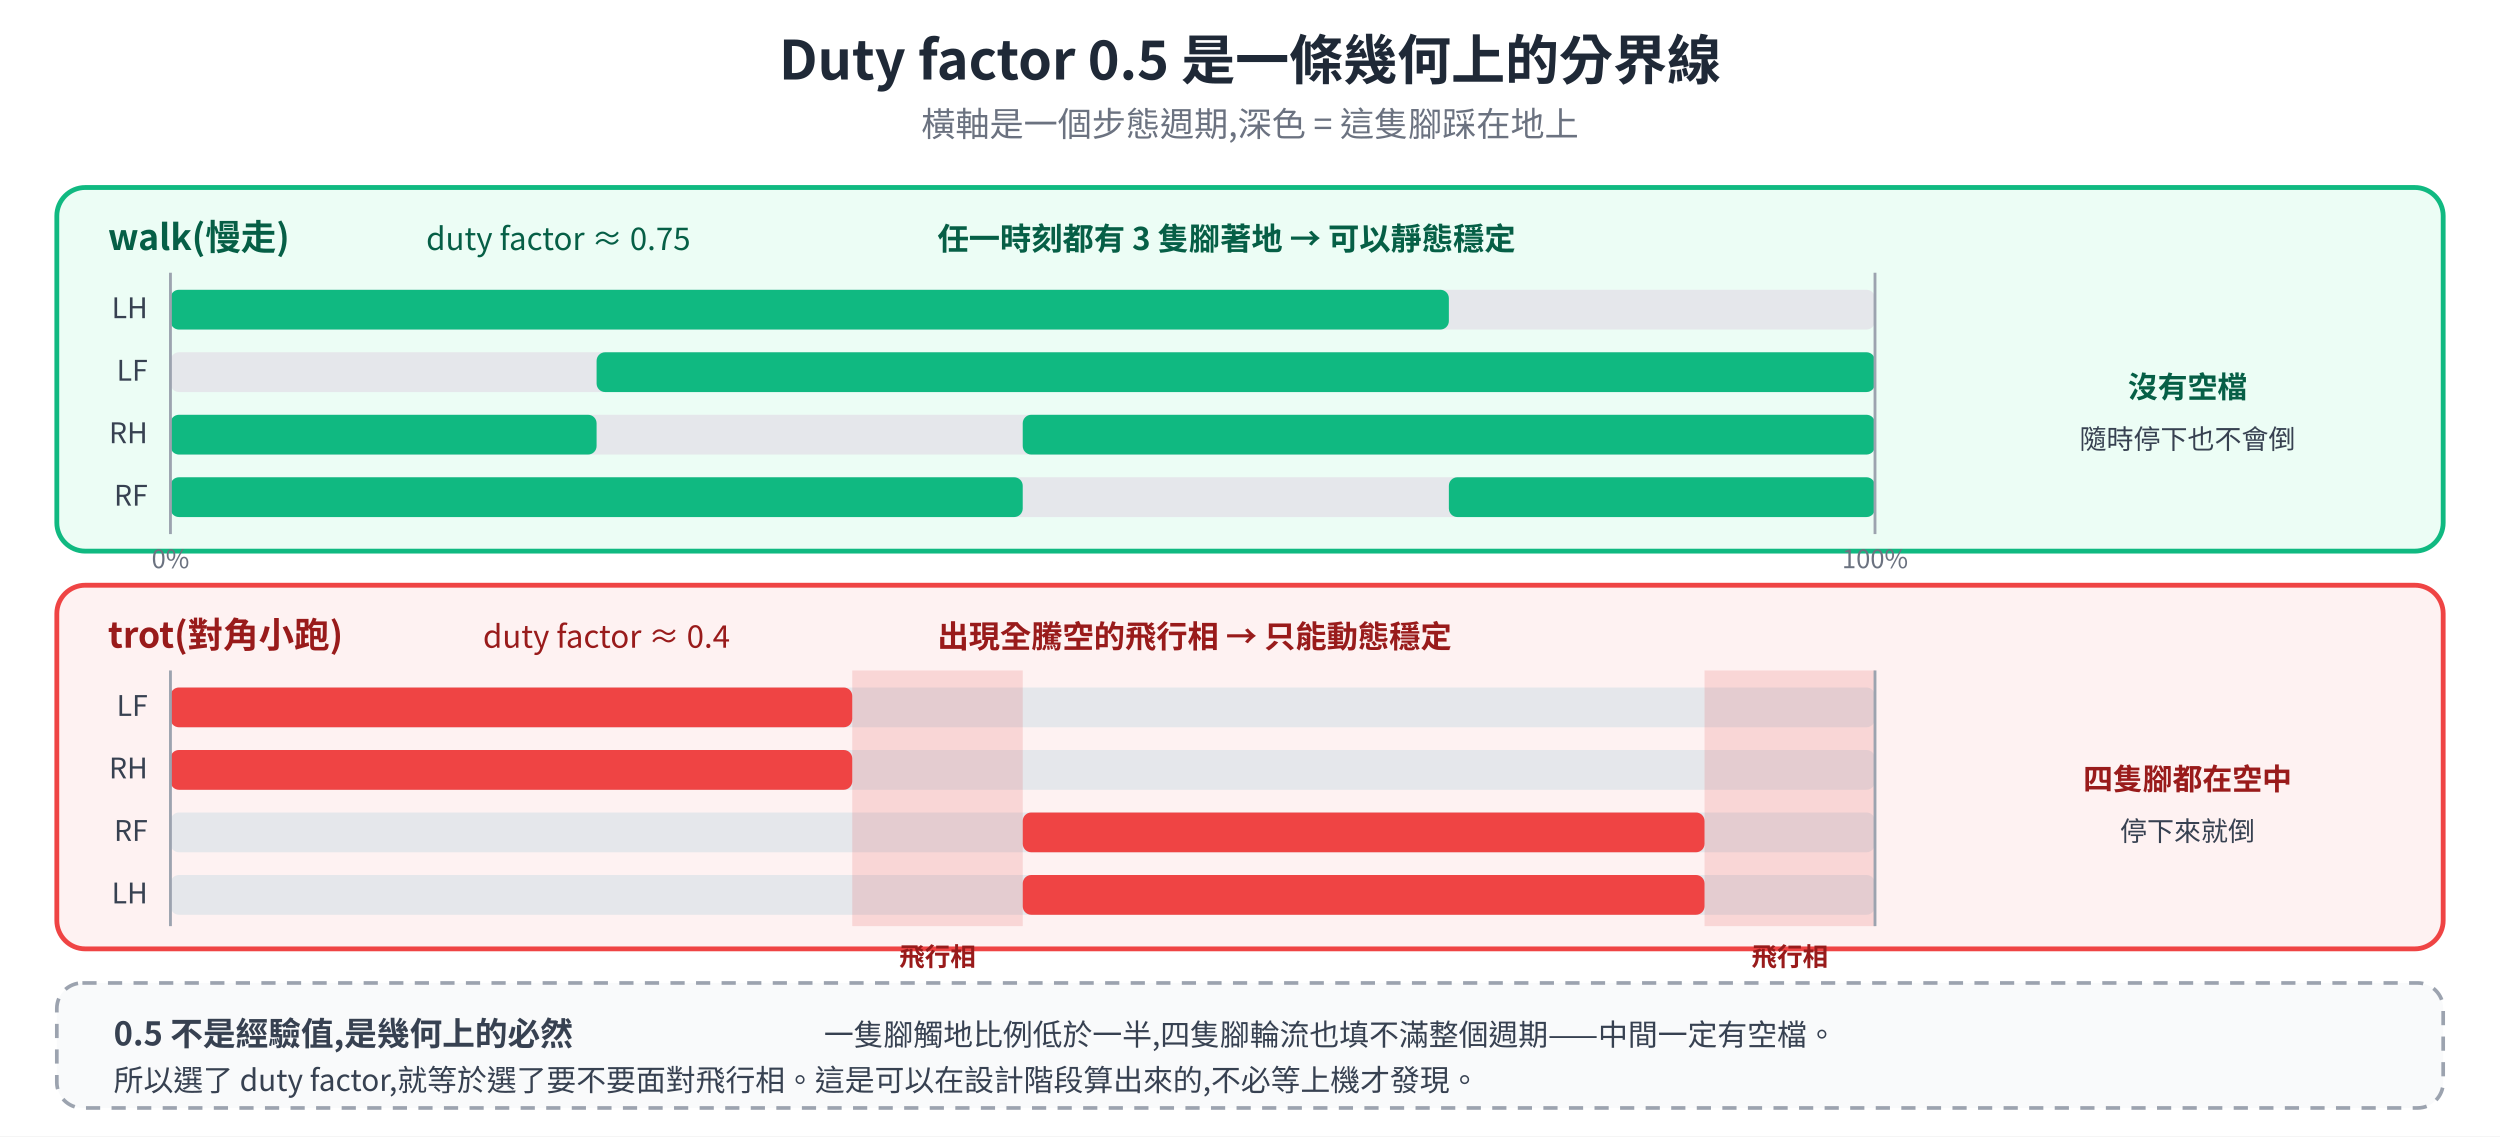
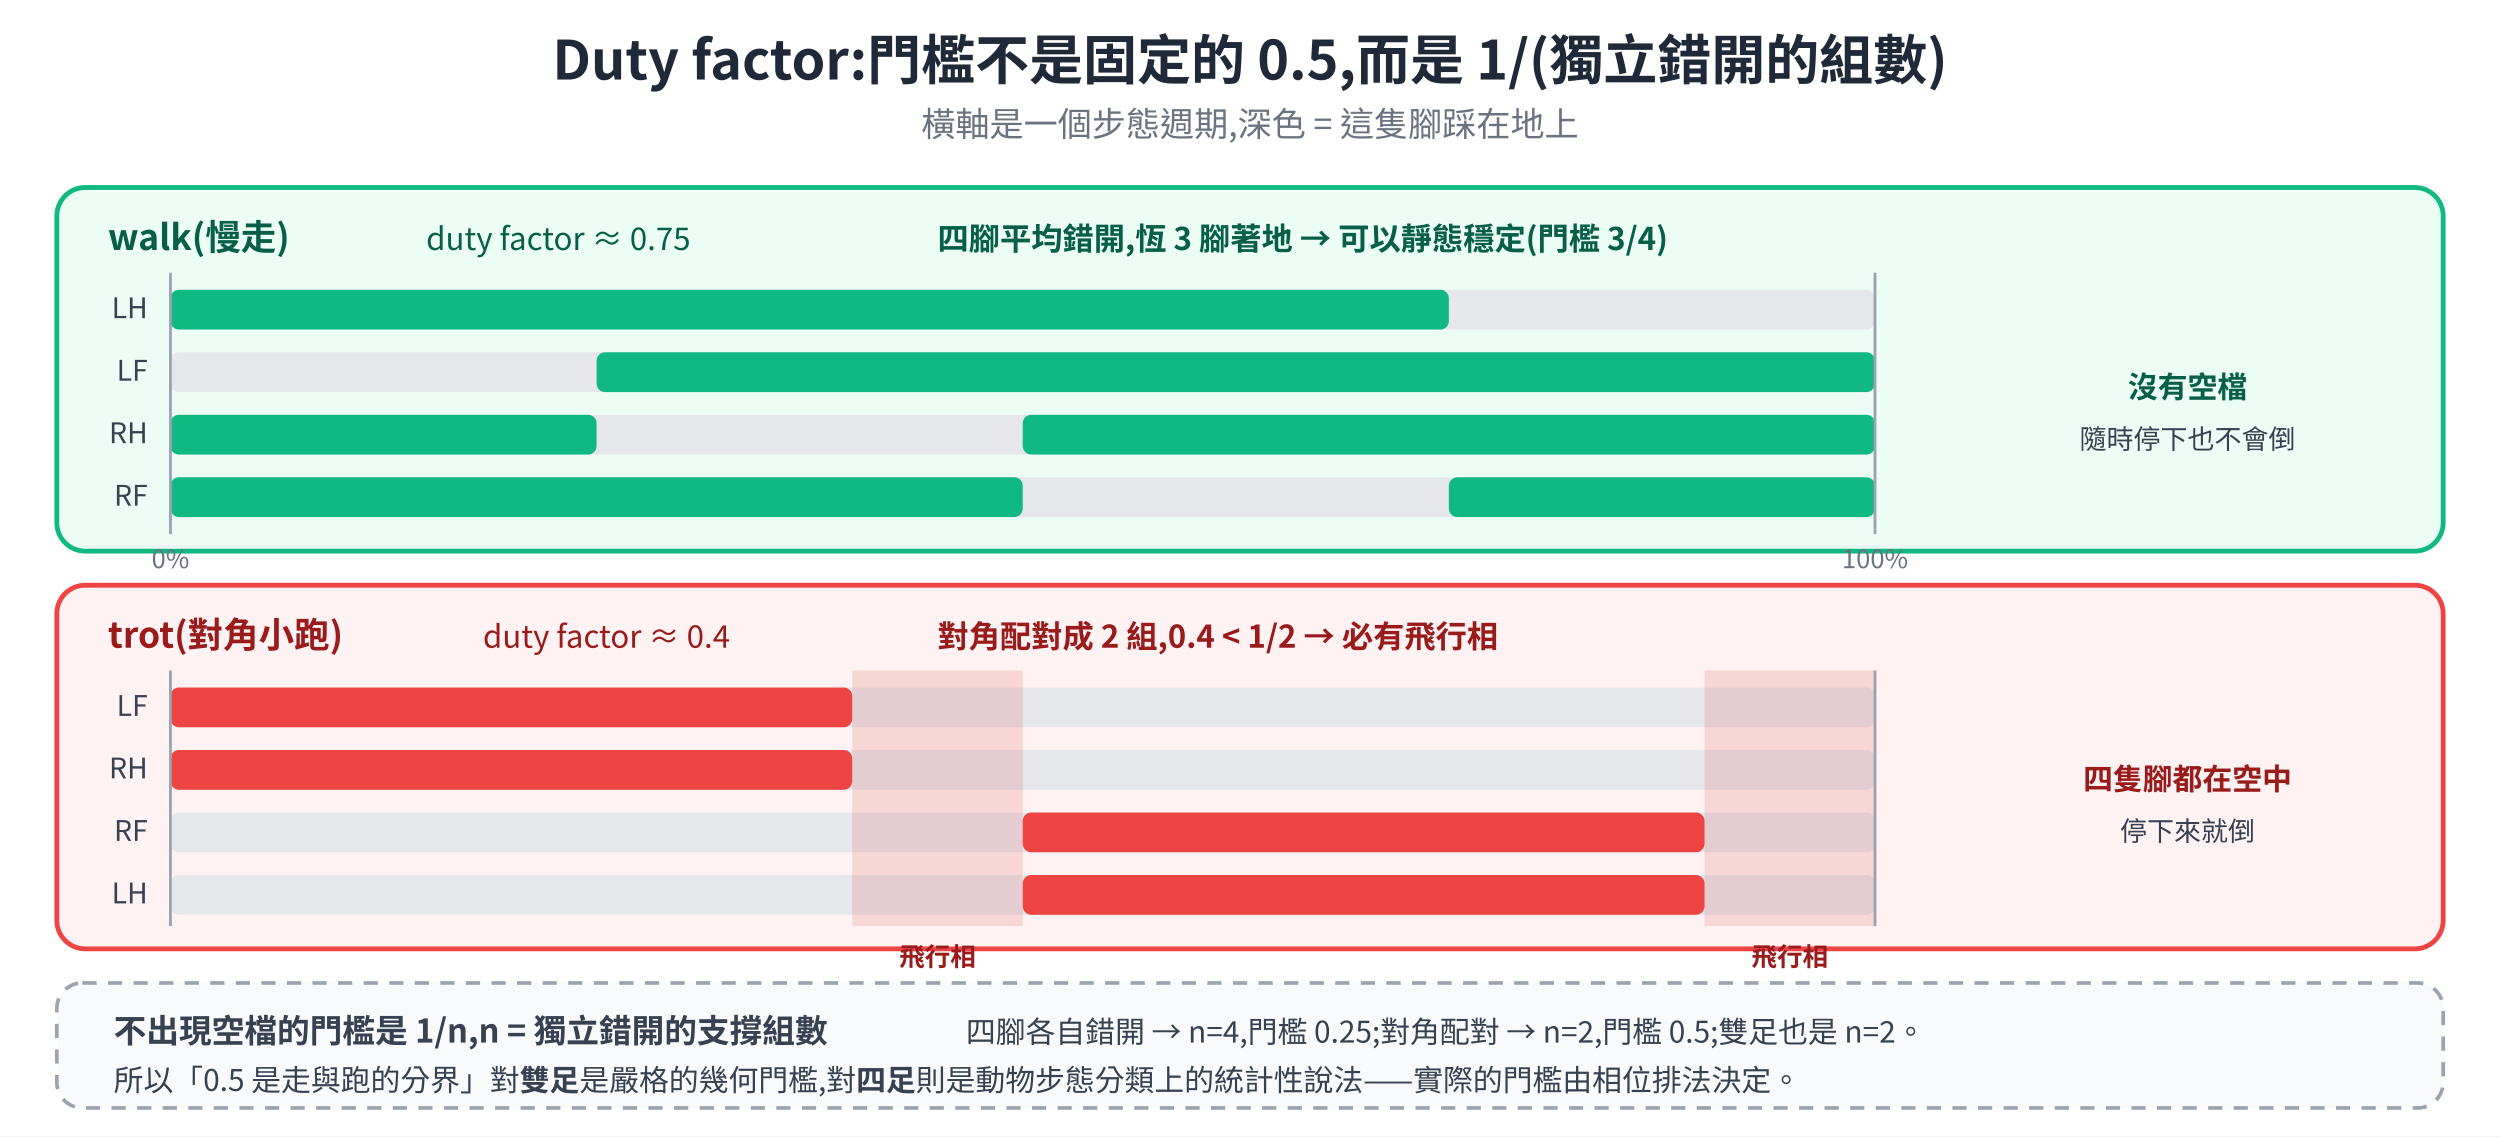
<svg xmlns="http://www.w3.org/2000/svg" viewBox="0 0 880 400" font-family="'Noto Sans CJK TC','PingFang TC','Microsoft JhengHei',sans-serif">
  <rect width="880" height="400" fill="#ffffff" />
-   <text x="440" y="28" text-anchor="middle" font-size="19" font-weight="700" fill="#1F2937">Duty factor 0.5 是一條幾何上的分界線</text>
+   <text x="440" y="28" text-anchor="middle" font-size="19" font-weight="700" fill="#1F2937">Duty factor:門檻不是固定的 0.5,而是 1/(獨立錯開的組數)</text>
  <text x="440" y="48" text-anchor="middle" font-size="12" fill="#6B7280">橫軸是一個步態週期,深色 = 這隻腳踩在地上</text>
  <rect x="20" y="66" width="840" height="128" rx="10" fill="#ECFDF5" stroke="#10B981" stroke-width="1.7" />
  <text x="38" y="88" font-size="12.5" font-weight="700" fill="#065F46">walk(慢走)</text>
  <text x="150" y="88" font-size="11" fill="#065F46">duty factor ≈ 0.75</text>
-   <text x="330" y="88" font-size="11" font-weight="700" fill="#065F46">任一時刻都有 3 隻腳著地 → 可以靜態穩定</text>
+   <text x="330" y="88" font-size="11" font-weight="700" fill="#065F46">四腳平均錯開,恆 3 腳著地 → 可以靜態穩定(門檻 3/4)</text>
  <g font-size="10" fill="#374151">
    <text x="52" y="112" text-anchor="end">LH</text>
    <text x="52" y="134" text-anchor="end">LF</text>
    <text x="52" y="156" text-anchor="end">RH</text>
    <text x="52" y="178" text-anchor="end">RF</text>
  </g>
  <g fill="#E5E7EB">
    <rect x="60" y="102" width="600" height="14" rx="3" />
    <rect x="60" y="124" width="600" height="14" rx="3" />
    <rect x="60" y="146" width="600" height="14" rx="3" />
    <rect x="60" y="168" width="600" height="14" rx="3" />
  </g>
  <g fill="#10B981">
    <rect x="60" y="102" width="450" height="14" rx="3" />
    <rect x="210" y="124" width="450" height="14" rx="3" />
    <rect x="360" y="146" width="300" height="14" rx="3" />
    <rect x="60" y="146" width="150" height="14" rx="3" />
    <rect x="510" y="168" width="150" height="14" rx="3" />
    <rect x="60" y="168" width="300" height="14" rx="3" />
  </g>
  <line x1="60" y1="96" x2="60" y2="188" stroke="#9CA3AF" stroke-width="1" />
  <line x1="660" y1="96" x2="660" y2="188" stroke="#9CA3AF" stroke-width="1" />
  <text x="60" y="200" text-anchor="middle" font-size="9" fill="#6B7280">0%</text>
  <text x="660" y="200" text-anchor="middle" font-size="9" fill="#6B7280">100%</text>
  <text x="770" y="140" text-anchor="middle" font-size="10.5" font-weight="700" fill="#065F46">沒有空檔</text>
  <text x="770" y="158" text-anchor="middle" font-size="9.5" fill="#374151">隨時停下也不會倒</text>
  <rect x="20" y="206" width="840" height="128" rx="10" fill="#FEF2F2" stroke="#EF4444" stroke-width="1.7" />
  <text x="38" y="228" font-size="12.5" font-weight="700" fill="#991B1B">trot(對角小跑)</text>
  <text x="170" y="228" font-size="11" fill="#991B1B">duty factor ≈ 0.4</text>
-   <text x="330" y="228" font-size="11" font-weight="700" fill="#991B1B">出現全騰空的飛行相 → 只能動態穩定</text>
+   <text x="330" y="228" font-size="11" font-weight="700" fill="#991B1B">對角配對成 2 組,0.4 &lt; 1/2 → 必有飛行相</text>
  <g font-size="10" fill="#374151">
    <text x="52" y="252" text-anchor="end">LF</text>
    <text x="52" y="274" text-anchor="end">RH</text>
    <text x="52" y="296" text-anchor="end">RF</text>
    <text x="52" y="318" text-anchor="end">LH</text>
  </g>
  <g fill="#E5E7EB">
    <rect x="60" y="242" width="600" height="14" rx="3" />
    <rect x="60" y="264" width="600" height="14" rx="3" />
    <rect x="60" y="286" width="600" height="14" rx="3" />
    <rect x="60" y="308" width="600" height="14" rx="3" />
  </g>
  <g fill="#EF4444">
    <rect x="60" y="242" width="240" height="14" rx="3" />
    <rect x="60" y="264" width="240" height="14" rx="3" />
    <rect x="360" y="286" width="240" height="14" rx="3" />
    <rect x="360" y="308" width="240" height="14" rx="3" />
  </g>
  <rect x="300" y="236" width="60" height="90" fill="#DC2626" opacity="0.14" />
  <rect x="600" y="236" width="60" height="90" fill="#DC2626" opacity="0.14" />
  <text x="330" y="340" text-anchor="middle" font-size="9" font-weight="700" fill="#991B1B">飛行相</text>
  <text x="630" y="340" text-anchor="middle" font-size="9" font-weight="700" fill="#991B1B">飛行相</text>
  <line x1="60" y1="236" x2="60" y2="326" stroke="#9CA3AF" stroke-width="1" />
  <line x1="660" y1="236" x2="660" y2="326" stroke="#9CA3AF" stroke-width="1" />
  <text x="770" y="278" text-anchor="middle" font-size="10.5" font-weight="700" fill="#991B1B">四隻腳都在空中</text>
  <text x="770" y="296" text-anchor="middle" font-size="9.5" fill="#374151">停下來就倒</text>
  <rect x="20" y="346" width="840" height="44" rx="9" fill="#F9FAFB" stroke="#9CA3AF" stroke-width="1.3" stroke-dasharray="5,4" />
-   <text x="40" y="368" font-size="11.5" font-weight="700" fill="#374151">0.5 不是經驗值,是幾何上的必然</text>
-   <text x="290" y="368" font-size="10.5" fill="#374151">一隻腳觸地比例低於一半,四隻腳輪流也填不滿整個週期——中間一定有空檔。</text>
-   <text x="40" y="384" font-size="10.5" fill="#374151">所以選了 duty factor,就等於選了要不要面對飛行相。這是可以在設計階段算出來的,不必等上機才發現。</text>
+   <text x="40" y="367" font-size="11.5" font-weight="700" fill="#374151">不出現空檔的門檻是 1/n,n = 獨立錯開的支撐組數</text>
+   <text x="340" y="367" font-size="10.5" fill="#374151">四腳各自錯開 → n=4,門檻 0.25;對角配對 → n=2,門檻 0.5;雙足也是 n=2。</text>
+   <text x="40" y="384" font-size="10.5" fill="#374151">所以「0.5 是走與跑的分界」對<tspan font-weight="700">雙足</tspan>是嚴格的幾何門檻,對<tspan font-weight="700">四足</tspan>則是動物步態分類上的統計性說法——實際的門檻由相位排法決定。</text>
</svg>
